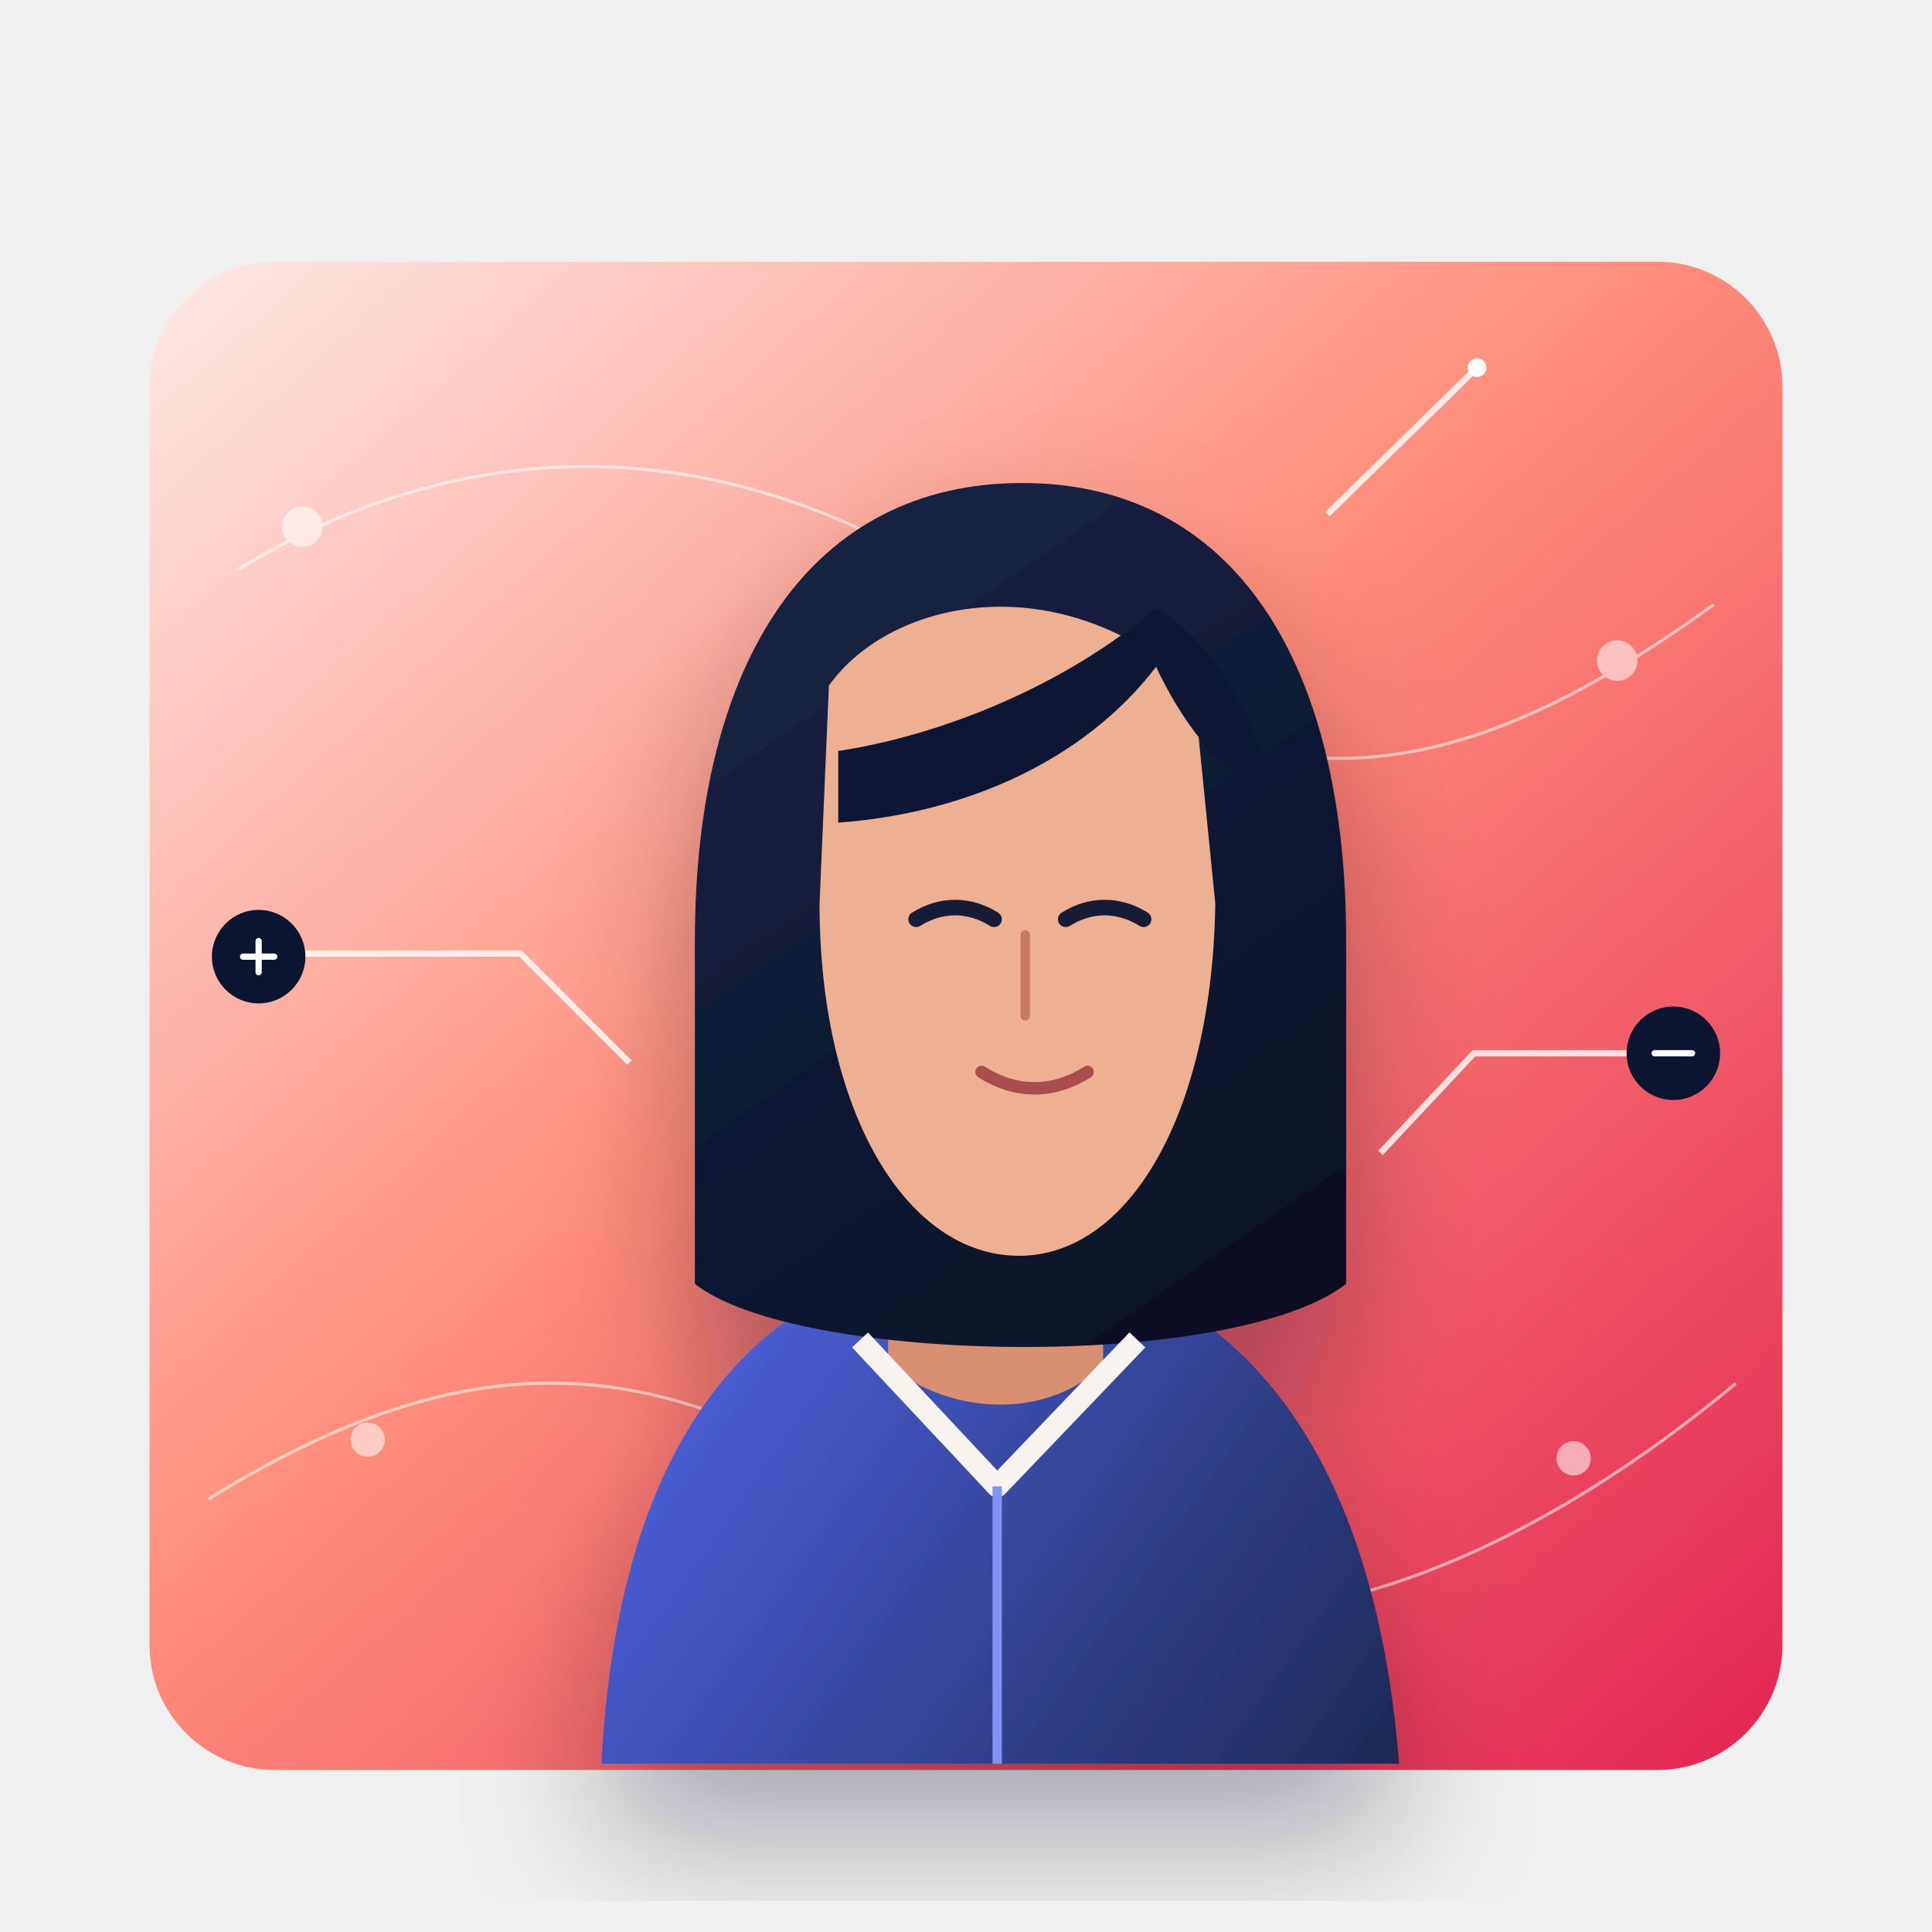
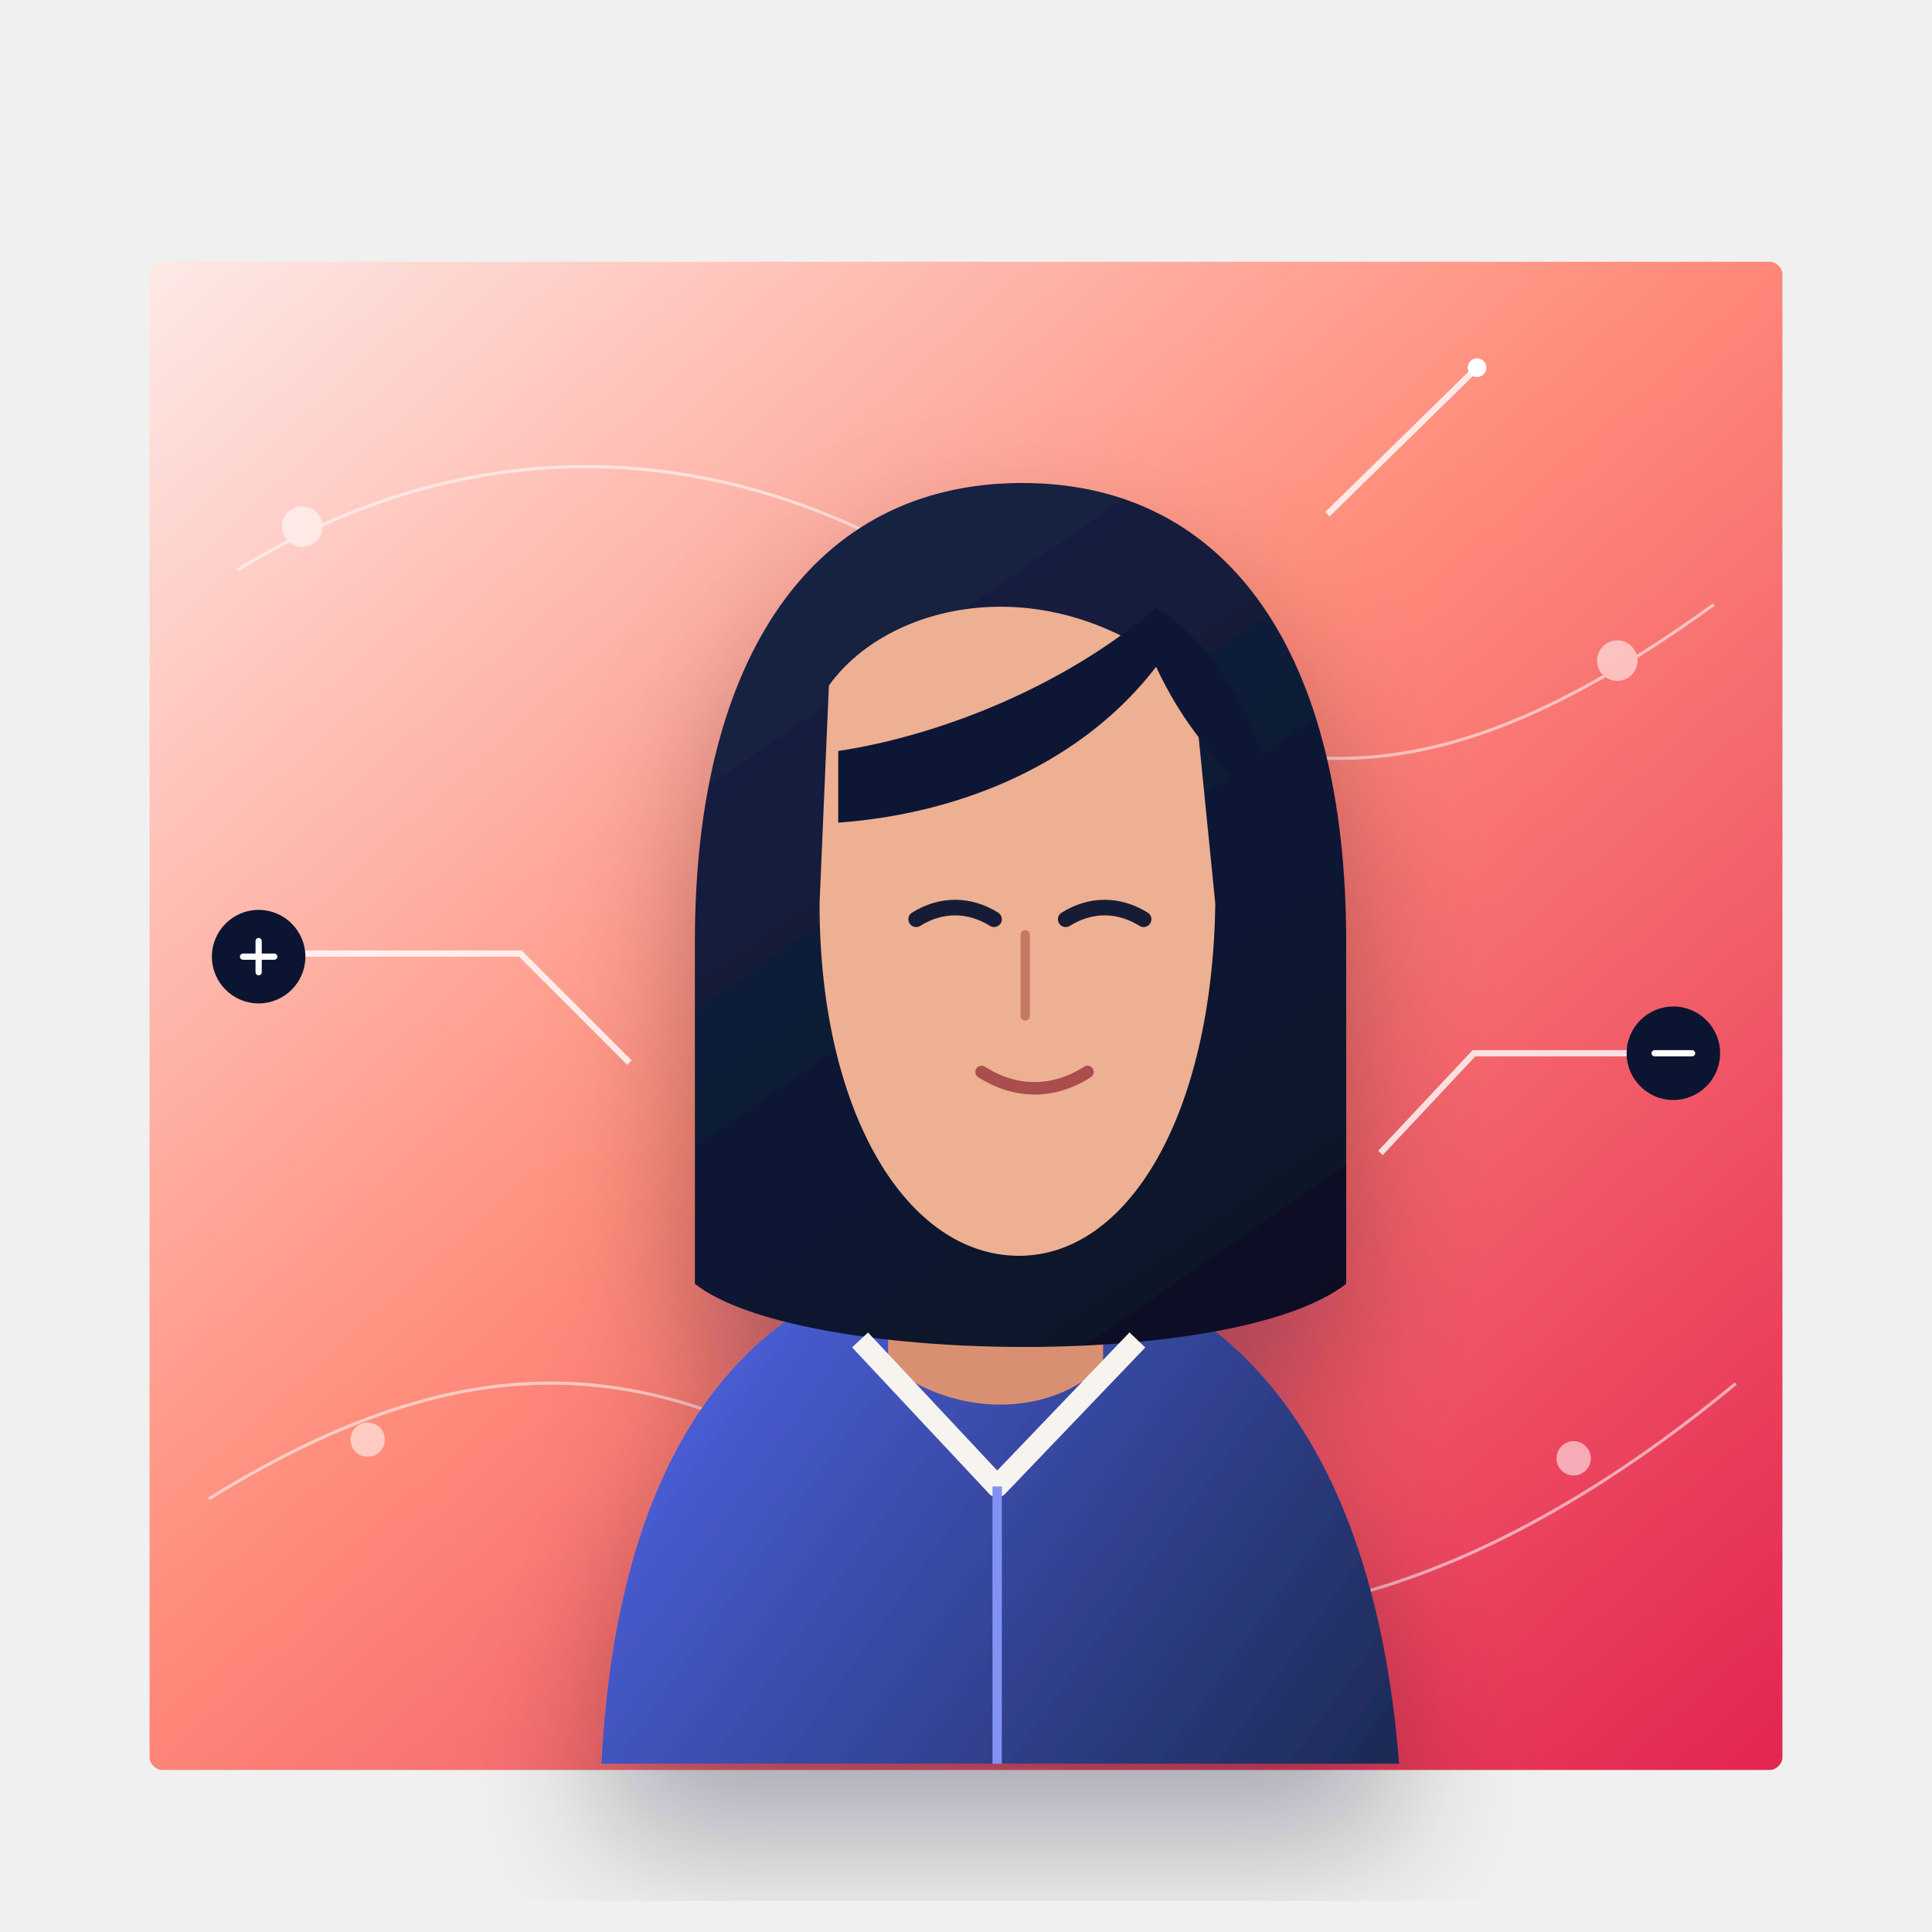
<svg xmlns="http://www.w3.org/2000/svg" width="620" height="620" viewBox="0 0 620 620" fill="none" role="img" aria-labelledby="title desc">
  <defs>
    <linearGradient id="bg" x1="78" y1="54" x2="550" y2="581" gradientUnits="userSpaceOnUse">
      <stop stop-color="#FDEAE7" />
      <stop offset=".46" stop-color="#FF8E7C" />
      <stop offset="1" stop-color="#E32652" />
    </linearGradient>
    <linearGradient id="hair" x1="220" y1="154" x2="431" y2="459" gradientUnits="userSpaceOnUse">
      <stop stop-color="#182548" />
      <stop offset="1" stop-color="#070D20" />
    </linearGradient>
    <linearGradient id="coat" x1="196" y1="418" x2="453" y2="600" gradientUnits="userSpaceOnUse">
      <stop stop-color="#5065E8" />
      <stop offset="1" stop-color="#182548" />
    </linearGradient>
    <filter id="shadow" x="100" y="80" width="450" height="530" filterUnits="userSpaceOnUse">
      <feDropShadow dx="0" dy="24" stdDeviation="22" flood-color="#050B1D" flood-opacity=".3" />
    </filter>
  </defs>
-   <path d="M88 84H532C554 84 572 102 572 124V528C572 550 554 568 532 568H88C66 568 48 550 48 528V124C48 102 66 84 88 84Z" fill="url(#bg)" />
+   <path d="M52 84H568C570 84 572 86 572 88V564C572 566 570 568 568 568H52C50 568 48 566 48 564V88C48 86 50 84 52 84Z" fill="url(#bg)" />
  <g opacity=".55" stroke="#fff">
    <path d="M76 183C166 128 257 146 328 202C408 265 471 251 550 194" />
    <path d="M67 481C164 421 224 440 302 493C367 537 458 526 557 444" />
    <circle cx="97" cy="169" r="6" fill="#fff" />
    <circle cx="519" cy="212" r="6" fill="#fff" />
    <circle cx="118" cy="462" r="5" fill="#fff" />
    <circle cx="505" cy="468" r="5" fill="#fff" />
  </g>
  <g filter="url(#shadow)">
    <path d="M193 566C197 488 223 431 278 410H360C416 432 443 490 449 566H193Z" fill="url(#coat)" />
    <path d="M285 385H354V438C337 455 306 455 285 438V385Z" fill="#D99072" />
    <path d="M223 302C223 211 261 155 328 155C395 155 432 211 432 302V412C396 440 256 438 223 412V302Z" fill="url(#hair)" />
    <path d="M266 220C286 192 340 181 383 220L390 290C389 358 362 403 327 403C291 403 263 357 263 290L266 220Z" fill="#EDB092" />
    <path d="M269 241C302 236 342 220 371 195C390 207 405 231 409 260C390 246 379 231 371 214C348 244 310 261 269 264V241Z" fill="#101935" />
    <path d="M294 295C302 290 311 290 319 295M342 295C350 290 359 290 367 295" stroke="#151C34" stroke-width="5" stroke-linecap="round" />
    <path d="M315 344C326 351 338 351 349 344" stroke="#A94D4D" stroke-width="4" stroke-linecap="round" />
    <path d="M329 300V326" stroke="#C67865" stroke-width="3" stroke-linecap="round" />
    <path d="M276 430L320 477L365 430" stroke="#F7F4EF" stroke-width="7" stroke-linejoin="round" />
    <path d="M320 477V566" stroke="#8292F3" stroke-width="3" />
  </g>
  <g fill="#fff">
    <circle cx="83" cy="306" r="4" />
    <circle cx="537" cy="338" r="4" />
    <circle cx="474" cy="118" r="3" />
  </g>
  <g stroke="#fff" stroke-width="2" opacity=".8">
    <path d="M83 306H167L202 341" />
    <path d="M537 338H473L443 370" />
    <path d="M474 118L426 165" />
  </g>
  <g fill="#0B1430">
    <rect x="68" y="292" width="30" height="30" rx="15" />
    <rect x="522" y="323" width="30" height="30" rx="15" />
  </g>
  <path d="M78 307H88M83 302V312M531 338H543" stroke="#fff" stroke-width="2" stroke-linecap="round" />
</svg>
